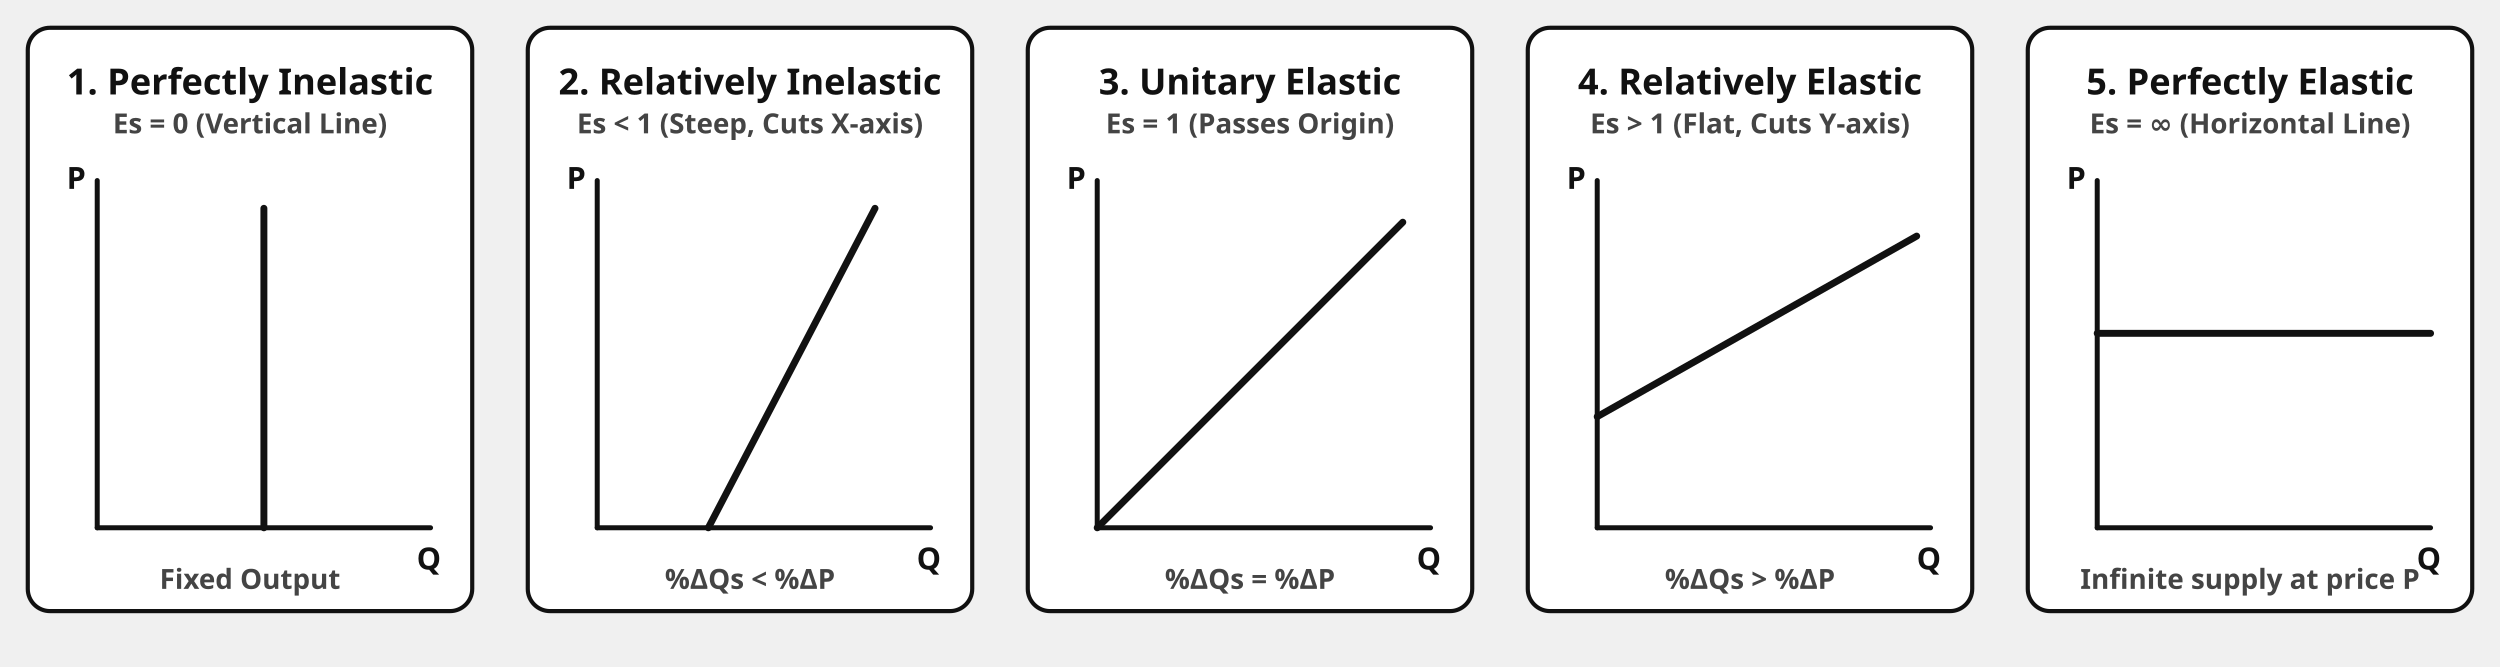
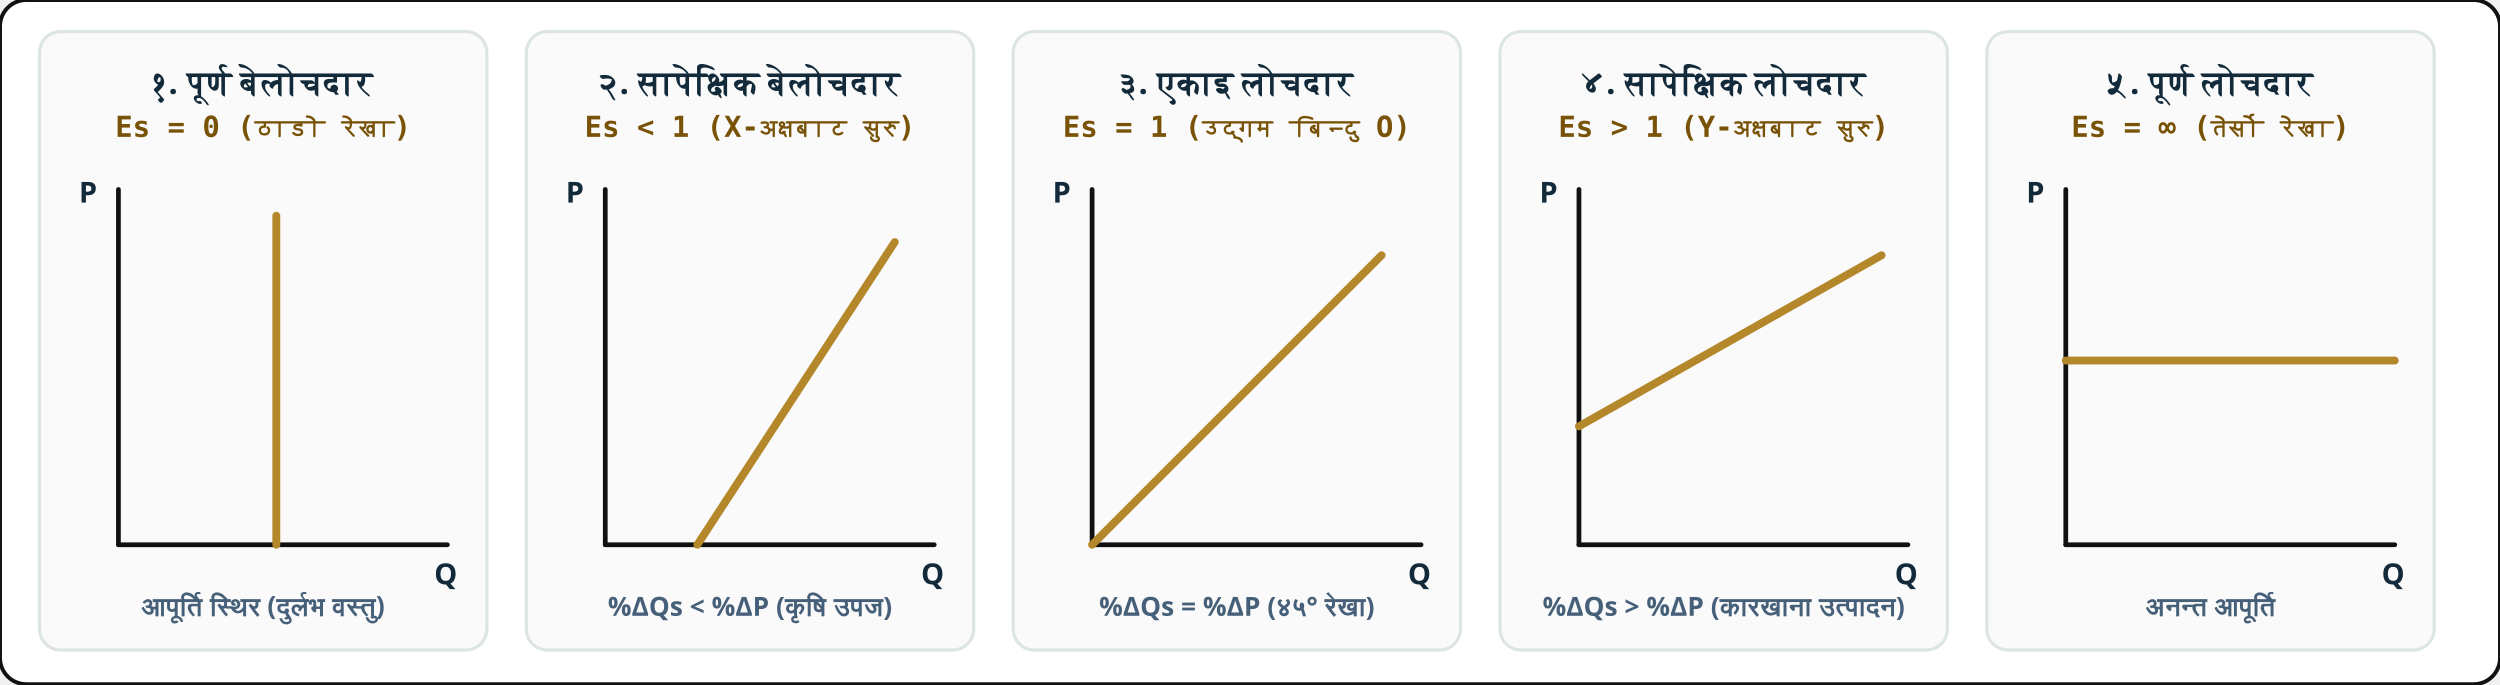
- <svg xmlns="http://www.w3.org/2000/svg" viewBox="0 0 900 240" width="100%" height="auto" role="img" aria-label="Five Degrees of Price Elasticity of Supply">
+ <svg xmlns="http://www.w3.org/2000/svg" viewBox="0 0 950 260" width="100%" height="auto" role="img" aria-label="Five Degrees of Price Elasticity of Supply">
  <style>
    .bg { fill: #ffffff; stroke: #111111; stroke-width: 1.5; }
+     .card { fill: #fafafa; stroke: #dde5e2; stroke-width: 1.2; rx: 8; }
    .axis { stroke: #111111; stroke-width: 1.8; stroke-linecap: round; }
-     .line { fill: none; stroke: #111111; stroke-width: 2.5; stroke-linecap: round; }
-     .text-title { font-family: 'Manrope', system-ui, sans-serif; font-size: 13px; font-weight: 800; fill: #111111; text-anchor: middle; }
-     .text-label { font-family: 'Manrope', system-ui, sans-serif; font-size: 11px; font-weight: 700; fill: #111111; }
-     .text-sub { font-family: 'Manrope', system-ui, sans-serif; font-size: 10px; font-weight: 600; fill: #444444; text-anchor: middle; }
+     .line { fill: none; stroke: #b4872a; stroke-width: 3; stroke-linecap: round; }
+     .text-title { font-family: 'Fraunces', Georgia, serif; font-size: 13px; font-weight: 700; fill: #122a3a; text-anchor: middle; }
+     .text-label { font-family: 'Manrope', system-ui, sans-serif; font-size: 11px; font-weight: 700; fill: #122a3a; }
+     .text-sub { font-family: 'Manrope', system-ui, sans-serif; font-size: 10px; font-weight: 600; fill: #47607a; text-anchor: middle; }
+     .tag { font-family: 'IBM Plex Mono', monospace; font-size: 11px; font-weight: 700; fill: #785206; text-anchor: middle; }
  </style>
-   <g transform="translate(10, 10)">
-     <rect class="bg" width="160" height="210" rx="8" />
-     <text class="text-title" x="80" y="24">1. Perfectly Inelastic</text>
-     <text class="text-sub" x="80" y="38">Es = 0 (Vertical Line)</text>
-     <line class="axis" x1="25" y1="180" x2="25" y2="55" />
-     <line class="axis" x1="25" y1="180" x2="145" y2="180" />
-     <text class="text-label" x="14" y="58">P</text>
-     <text class="text-label" x="140" y="195">Q</text>
-     <line class="line" x1="85" y1="65" x2="85" y2="180" />
-     <text class="text-sub" x="80" y="202">Fixed Output</text>
+   <rect class="bg" width="100%" height="100%" rx="10" />
+   <g transform="translate(15, 12)">
+     <rect class="card" width="170" height="235" />
+     <text class="text-title" x="85" y="24">१. पूर्ण बेलोचदार</text>
+     <text class="tag" x="85" y="40">Es = 0 (ठाडो रेखा)</text>
+     <line class="axis" x1="30" y1="195" x2="30" y2="60" />
+     <line class="axis" x1="30" y1="195" x2="155" y2="195" />
+     <text class="text-label" x="15" y="65">P</text>
+     <text class="text-label" x="150" y="210">Q</text>
+     <line class="line" x1="90" y1="70" x2="90" y2="195" />
+     <text class="text-sub" x="85" y="222">आपूर्ति स्थिर (दुर्लभ वस्तु)</text>
  </g>
-   <g transform="translate(190, 10)">
-     <rect class="bg" width="160" height="210" rx="8" />
-     <text class="text-title" x="80" y="24">2. Relatively Inelastic</text>
-     <text class="text-sub" x="80" y="38">Es &lt; 1 (Steep, Cuts X-axis)</text>
-     <line class="axis" x1="25" y1="180" x2="25" y2="55" />
-     <line class="axis" x1="25" y1="180" x2="145" y2="180" />
-     <text class="text-label" x="14" y="58">P</text>
-     <text class="text-label" x="140" y="195">Q</text>
-     <line class="line" x1="65" y1="180" x2="125" y2="65" />
-     <text class="text-sub" x="80" y="202">%ΔQs &lt; %ΔP</text>
+   <g transform="translate(200, 12)">
+     <rect class="card" width="170" height="235" />
+     <text class="text-title" x="85" y="24">२. सापेक्षिक बेलोचदार</text>
+     <text class="tag" x="85" y="40">Es &lt; 1 (X-अक्षबाट सुरु)</text>
+     <line class="axis" x1="30" y1="195" x2="30" y2="60" />
+     <line class="axis" x1="30" y1="195" x2="155" y2="195" />
+     <text class="text-label" x="15" y="65">P</text>
+     <text class="text-label" x="150" y="210">Q</text>
+     <line class="line" x1="65" y1="195" x2="140" y2="80" />
+     <text class="text-sub" x="85" y="222">%ΔQs &lt; %ΔP (कृषि उपज)</text>
  </g>
-   <g transform="translate(370, 10)">
-     <rect class="bg" width="160" height="210" rx="8" />
-     <text class="text-title" x="80" y="24">3. Unitary Elastic</text>
-     <text class="text-sub" x="80" y="38">Es = 1 (Passes Origin)</text>
-     <line class="axis" x1="25" y1="180" x2="25" y2="55" />
-     <line class="axis" x1="25" y1="180" x2="145" y2="180" />
-     <text class="text-label" x="14" y="58">P</text>
-     <text class="text-label" x="140" y="195">Q</text>
-     <line class="line" x1="25" y1="180" x2="135" y2="70" />
-     <text class="text-sub" x="80" y="202">%ΔQs = %ΔP</text>
+   <g transform="translate(385, 12)">
+     <rect class="card" width="170" height="235" />
+     <text class="text-title" x="85" y="24">३. एकाइ लोचदार</text>
+     <text class="tag" x="85" y="40">Es = 1 (उद्गम बिन्दु O)</text>
+     <line class="axis" x1="30" y1="195" x2="30" y2="60" />
+     <line class="axis" x1="30" y1="195" x2="155" y2="195" />
+     <text class="text-label" x="15" y="65">P</text>
+     <text class="text-label" x="150" y="210">Q</text>
+     <line class="line" x1="30" y1="195" x2="140" y2="85" />
+     <text class="text-sub" x="85" y="222">%ΔQs = %ΔP (४५° रेखा)</text>
  </g>
-   <g transform="translate(550, 10)">
-     <rect class="bg" width="160" height="210" rx="8" />
-     <text class="text-title" x="80" y="24">4. Relatively Elastic</text>
-     <text class="text-sub" x="80" y="38">Es &gt; 1 (Flat, Cuts Y-axis)</text>
-     <line class="axis" x1="25" y1="180" x2="25" y2="55" />
-     <line class="axis" x1="25" y1="180" x2="145" y2="180" />
-     <text class="text-label" x="14" y="58">P</text>
-     <text class="text-label" x="140" y="195">Q</text>
-     <line class="line" x1="25" y1="140" x2="140" y2="75" />
-     <text class="text-sub" x="80" y="202">%ΔQs &gt; %ΔP</text>
+   <g transform="translate(570, 12)">
+     <rect class="card" width="170" height="235" />
+     <text class="text-title" x="85" y="24">४. सापेक्षिक लोचदार</text>
+     <text class="tag" x="85" y="40">Es &gt; 1 (Y-अक्षबाट सुरु)</text>
+     <line class="axis" x1="30" y1="195" x2="30" y2="60" />
+     <line class="axis" x1="30" y1="195" x2="155" y2="195" />
+     <text class="text-label" x="15" y="65">P</text>
+     <text class="text-label" x="150" y="210">Q</text>
+     <line class="line" x1="30" y1="150" x2="145" y2="85" />
+     <text class="text-sub" x="85" y="222">%ΔQs &gt; %ΔP (कारखाना उत्पादन)</text>
  </g>
-   <g transform="translate(730, 10)">
-     <rect class="bg" width="160" height="210" rx="8" />
-     <text class="text-title" x="80" y="24">5. Perfectly Elastic</text>
-     <text class="text-sub" x="80" y="38">Es = ∞ (Horizontal Line)</text>
-     <line class="axis" x1="25" y1="180" x2="25" y2="55" />
-     <line class="axis" x1="25" y1="180" x2="145" y2="180" />
-     <text class="text-label" x="14" y="58">P</text>
-     <text class="text-label" x="140" y="195">Q</text>
-     <line class="line" x1="25" y1="110" x2="145" y2="110" />
-     <text class="text-sub" x="80" y="202">Infinite supply at price P</text>
+   <g transform="translate(755, 12)">
+     <rect class="card" width="170" height="235" />
+     <text class="text-title" x="85" y="24">५. पूर्ण लोचदार</text>
+     <text class="tag" x="85" y="40">Es = ∞ (तेर्सो रेखा)</text>
+     <line class="axis" x1="30" y1="195" x2="30" y2="60" />
+     <line class="axis" x1="30" y1="195" x2="155" y2="195" />
+     <text class="text-label" x="15" y="65">P</text>
+     <text class="text-label" x="150" y="210">Q</text>
+     <line class="line" x1="30" y1="125" x2="155" y2="125" />
+     <text class="text-sub" x="85" y="222">अनन्त आपूर्ति</text>
  </g>
</svg>
